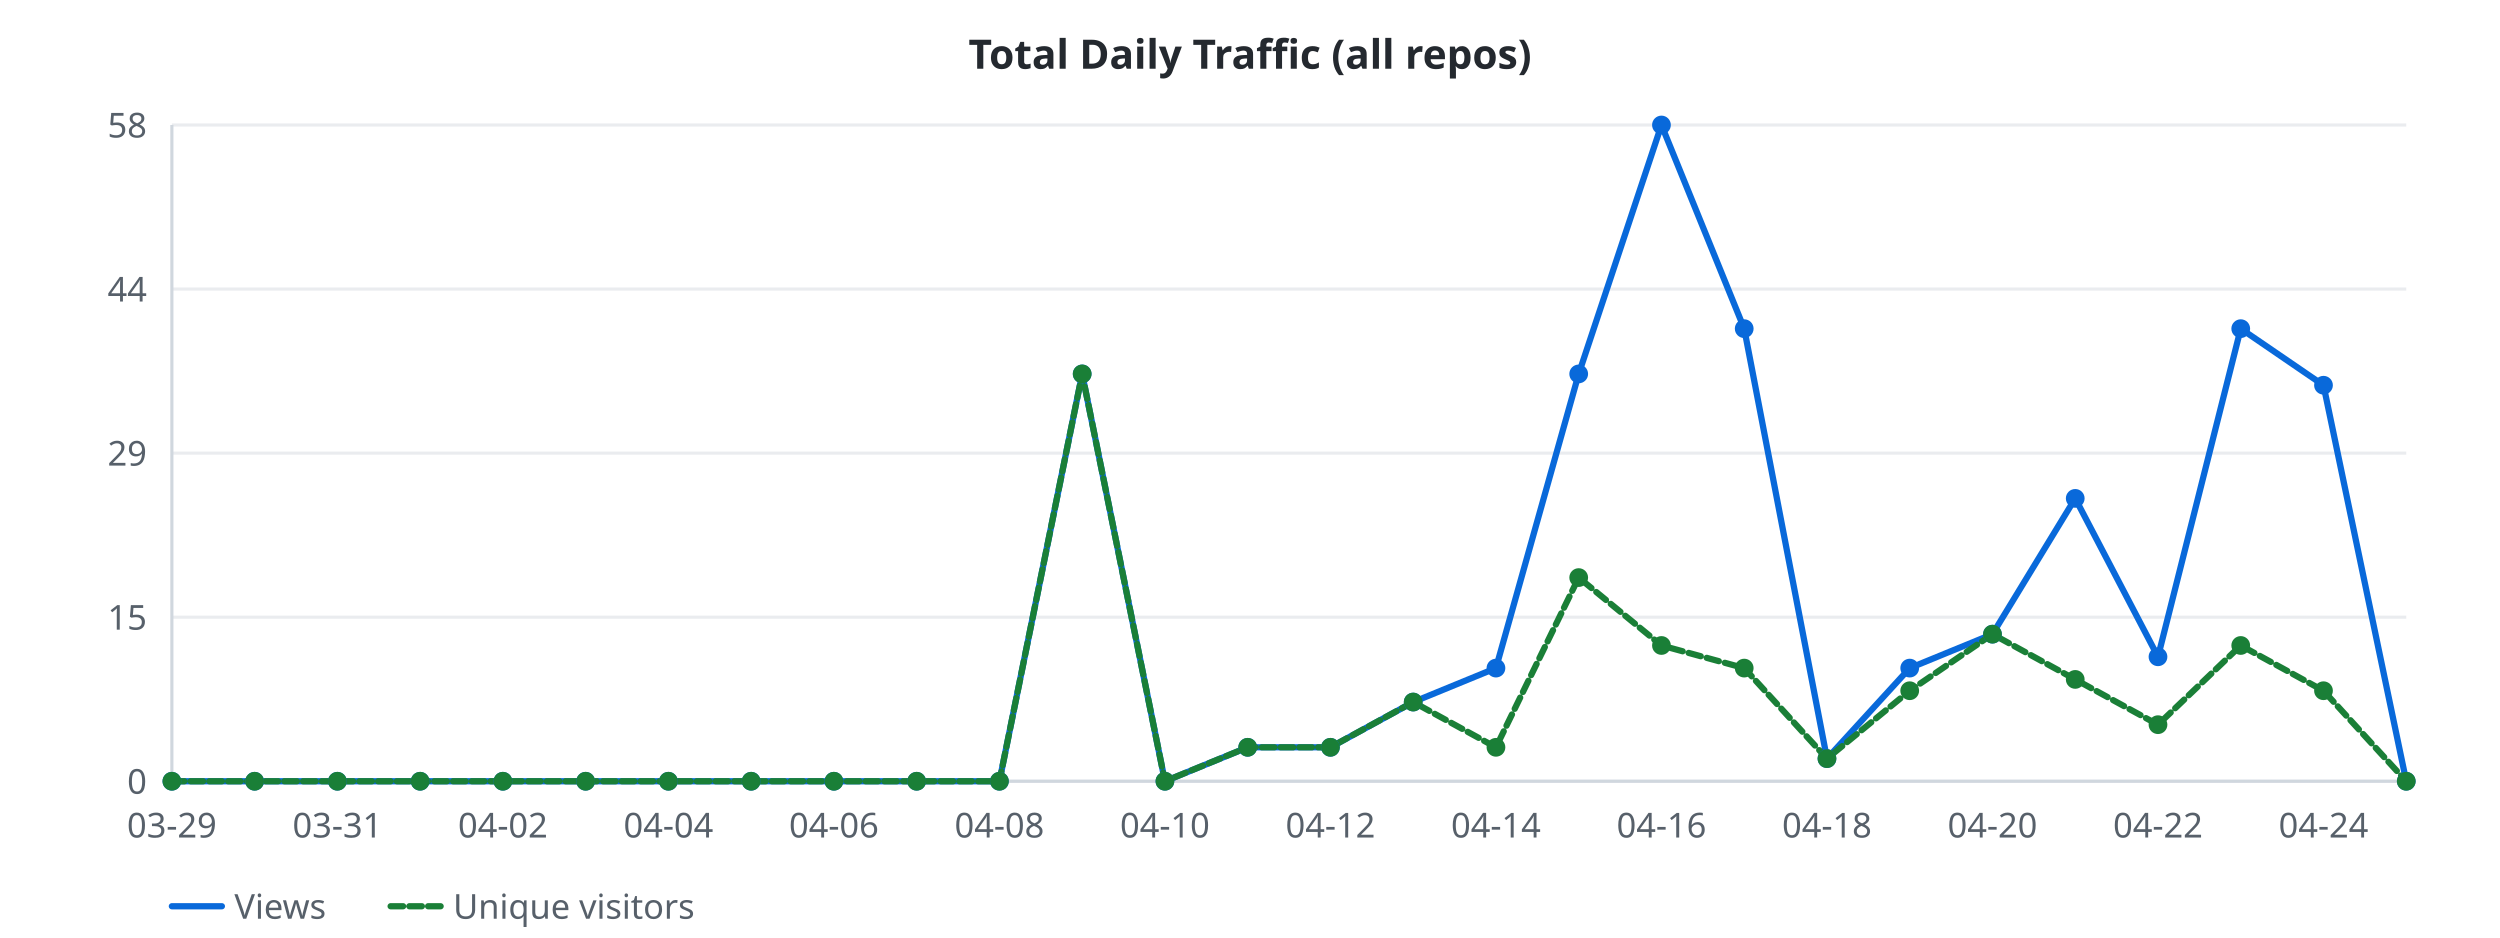
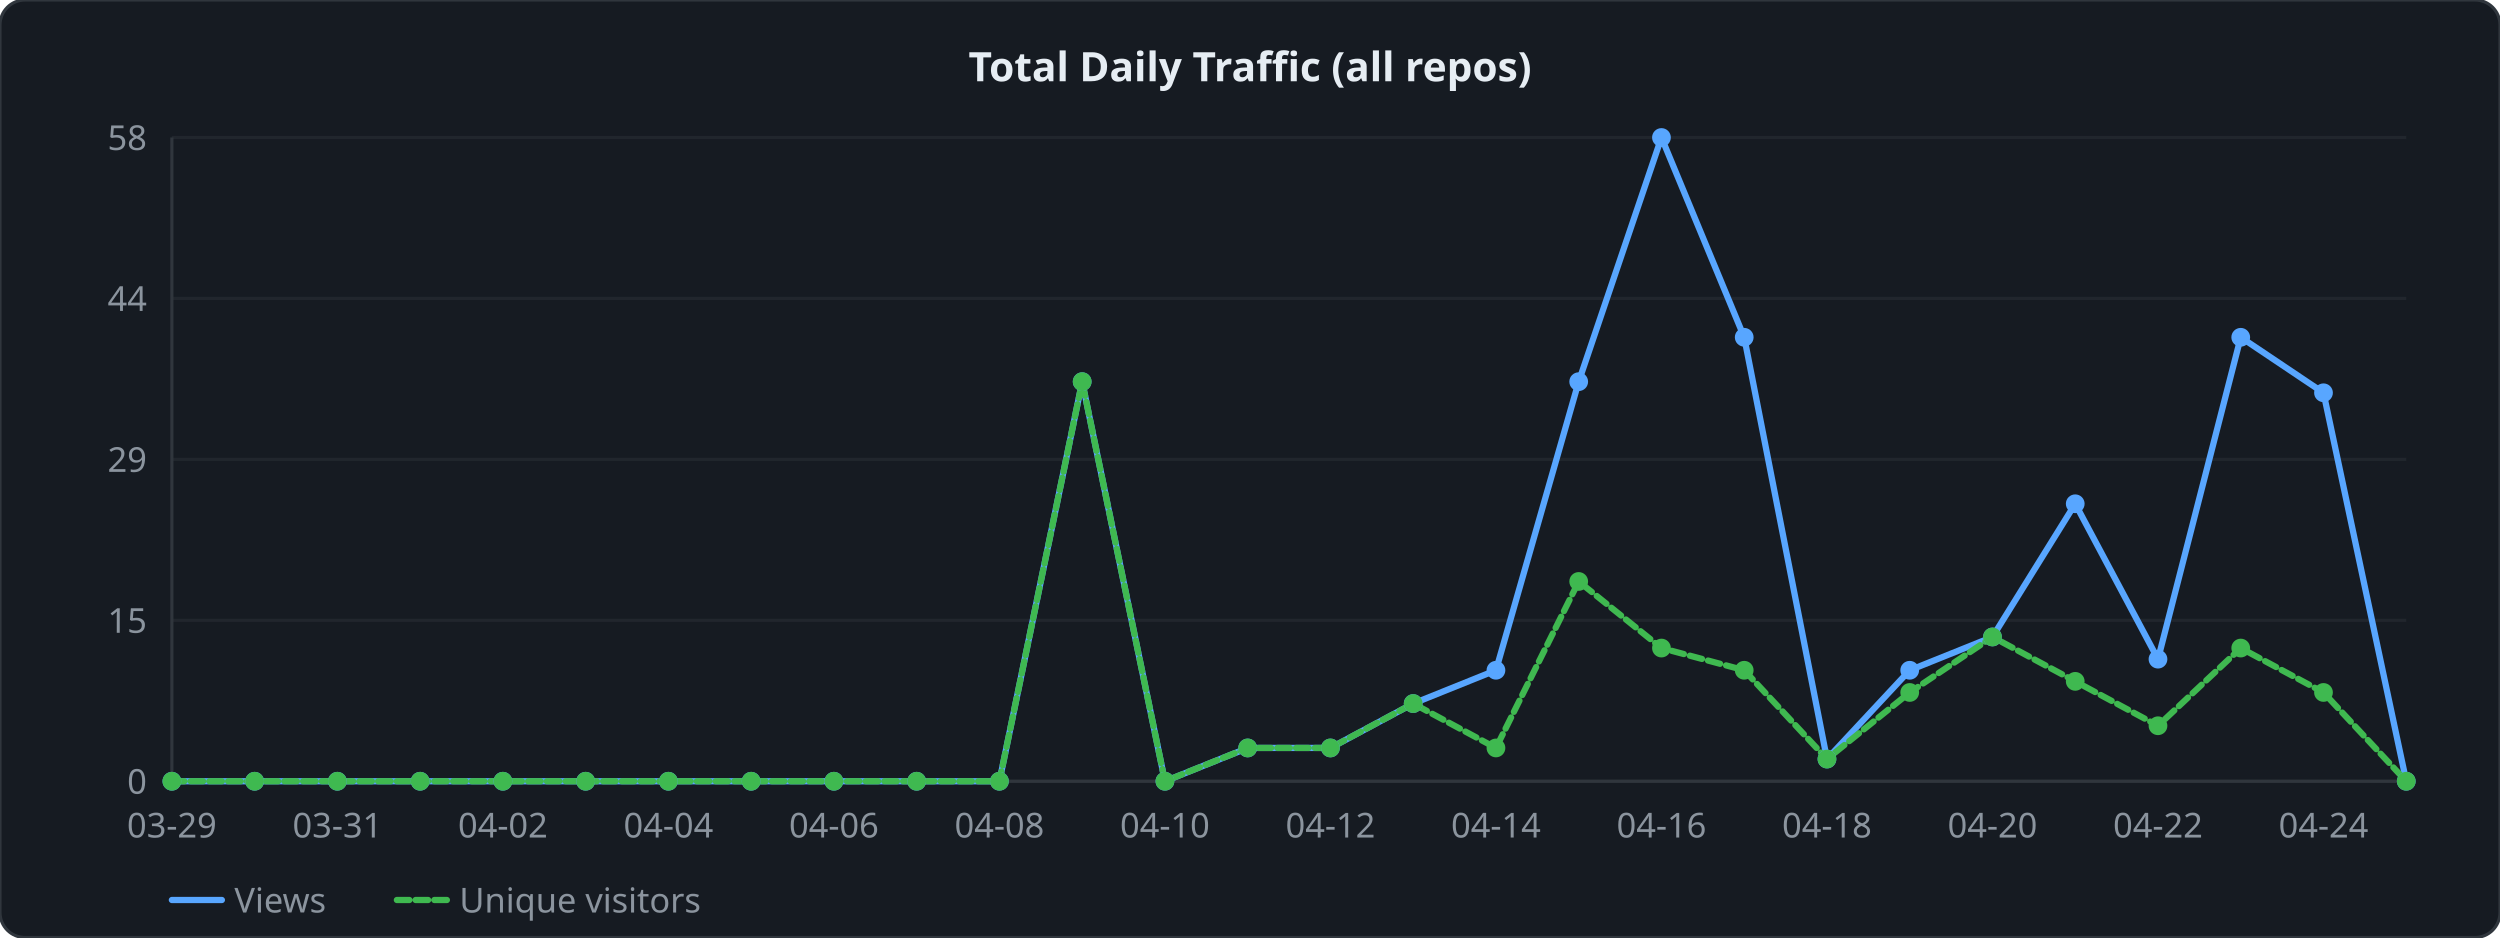
<svg xmlns="http://www.w3.org/2000/svg" width="800" height="300" viewBox="0 0 800 300">
  <style>
-   .lbl  { font: 11px sans-serif; fill: #57606a; }
-   .ttl  { font: bold 13px sans-serif; fill: #24292f; }
-   .grid { stroke: #eaecef; stroke-width: 1; }
-   .axis { stroke: #d0d7de; stroke-width: 1; fill: none; }
-   .lv   { fill: none; stroke: #0969da;   stroke-width: 2; stroke-linejoin: round; stroke-linecap: round; }
-   .lu   { fill: none; stroke: #1a7f37; stroke-width: 2; stroke-linejoin: round; stroke-linecap: round; stroke-dasharray: 4 2; }
+   .lbl { font: 11px sans-serif; fill: #8b949e; }
+   .ttl { font: bold 13px sans-serif; fill: #e6edf3; }
+   .grid { stroke: #21262d; stroke-width: 1; }
+   .axis { stroke: #30363d; stroke-width: 1; fill: none; }
+   .lv  { fill: none; stroke: #58a6ff;   stroke-width: 2; stroke-linejoin: round; stroke-linecap: round; }
+   .lu  { fill: none; stroke: #3fb950; stroke-width: 2; stroke-linejoin: round; stroke-linecap: round; stroke-dasharray: 4 2; }
</style>
-   <text x="400" y="22" text-anchor="middle" class="ttl">Total Daily Traffic (all repos)</text>
+   <rect width="800" height="300" rx="8" ry="8" fill="#161b22" stroke="#30363d" stroke-width="1" />
+   <text x="400" y="26" text-anchor="middle" class="ttl">Total Daily Traffic (all repos)</text>
  <line x1="55" y1="250" x2="770" y2="250" class="grid" />
  <text x="47" y="254" text-anchor="end" class="lbl">0</text>
-   <line x1="55" y1="197.5" x2="770" y2="197.5" class="grid" />
-   <text x="47" y="201.5" text-anchor="end" class="lbl">15</text>
-   <line x1="55" y1="145" x2="770" y2="145" class="grid" />
-   <text x="47" y="149" text-anchor="end" class="lbl">29</text>
-   <line x1="55" y1="92.5" x2="770" y2="92.5" class="grid" />
-   <text x="47" y="96.5" text-anchor="end" class="lbl">44</text>
-   <line x1="55" y1="40" x2="770" y2="40" class="grid" />
-   <text x="47" y="44" text-anchor="end" class="lbl">58</text>
-   <line x1="55" y1="40" x2="55" y2="250" class="axis" />
+   <line x1="55" y1="198.5" x2="770" y2="198.5" class="grid" />
+   <text x="47" y="202.5" text-anchor="end" class="lbl">15</text>
+   <line x1="55" y1="147" x2="770" y2="147" class="grid" />
+   <text x="47" y="151" text-anchor="end" class="lbl">29</text>
+   <line x1="55" y1="95.5" x2="770" y2="95.5" class="grid" />
+   <text x="47" y="99.5" text-anchor="end" class="lbl">44</text>
+   <line x1="55" y1="44" x2="770" y2="44" class="grid" />
+   <text x="47" y="48" text-anchor="end" class="lbl">58</text>
+   <line x1="55" y1="44" x2="55" y2="250" class="axis" />
  <line x1="55" y1="250" x2="770" y2="250" class="axis" />
-   <polyline points="55,250 81.481,250 107.963,250 134.444,250 160.926,250 187.407,250 213.889,250 240.37,250 266.852,250 293.333,250 319.815,250 346.296,119.655 372.778,250 399.259,239.138 425.741,239.138 452.222,224.655 478.704,213.793 505.185,119.655 531.667,40 558.148,105.172 584.63,242.759 611.111,213.793 637.593,202.931 664.074,159.483 690.556,210.172 717.037,105.172 743.519,123.276 770,250" class="lv" />
-   <polyline points="55,250 81.481,250 107.963,250 134.444,250 160.926,250 187.407,250 213.889,250 240.37,250 266.852,250 293.333,250 319.815,250 346.296,119.655 372.778,250 399.259,239.138 425.741,239.138 452.222,224.655 478.704,239.138 505.185,184.828 531.667,206.552 558.148,213.793 584.63,242.759 611.111,221.034 637.593,202.931 664.074,217.414 690.556,231.897 717.037,206.552 743.519,221.034 770,250" class="lu" />
-   <circle cx="55" cy="250" r="3" fill="#0969da" />
-   <circle cx="55" cy="250" r="3" fill="#1a7f37" />
-   <circle cx="81.481" cy="250" r="3" fill="#0969da" />
-   <circle cx="81.481" cy="250" r="3" fill="#1a7f37" />
-   <circle cx="107.963" cy="250" r="3" fill="#0969da" />
-   <circle cx="107.963" cy="250" r="3" fill="#1a7f37" />
-   <circle cx="134.444" cy="250" r="3" fill="#0969da" />
-   <circle cx="134.444" cy="250" r="3" fill="#1a7f37" />
-   <circle cx="160.926" cy="250" r="3" fill="#0969da" />
-   <circle cx="160.926" cy="250" r="3" fill="#1a7f37" />
-   <circle cx="187.407" cy="250" r="3" fill="#0969da" />
-   <circle cx="187.407" cy="250" r="3" fill="#1a7f37" />
-   <circle cx="213.889" cy="250" r="3" fill="#0969da" />
-   <circle cx="213.889" cy="250" r="3" fill="#1a7f37" />
-   <circle cx="240.37" cy="250" r="3" fill="#0969da" />
-   <circle cx="240.37" cy="250" r="3" fill="#1a7f37" />
-   <circle cx="266.852" cy="250" r="3" fill="#0969da" />
-   <circle cx="266.852" cy="250" r="3" fill="#1a7f37" />
-   <circle cx="293.333" cy="250" r="3" fill="#0969da" />
-   <circle cx="293.333" cy="250" r="3" fill="#1a7f37" />
-   <circle cx="319.815" cy="250" r="3" fill="#0969da" />
-   <circle cx="319.815" cy="250" r="3" fill="#1a7f37" />
-   <circle cx="346.296" cy="119.655" r="3" fill="#0969da" />
-   <circle cx="346.296" cy="119.655" r="3" fill="#1a7f37" />
-   <circle cx="372.778" cy="250" r="3" fill="#0969da" />
-   <circle cx="372.778" cy="250" r="3" fill="#1a7f37" />
-   <circle cx="399.259" cy="239.138" r="3" fill="#0969da" />
-   <circle cx="399.259" cy="239.138" r="3" fill="#1a7f37" />
-   <circle cx="425.741" cy="239.138" r="3" fill="#0969da" />
-   <circle cx="425.741" cy="239.138" r="3" fill="#1a7f37" />
-   <circle cx="452.222" cy="224.655" r="3" fill="#0969da" />
-   <circle cx="452.222" cy="224.655" r="3" fill="#1a7f37" />
-   <circle cx="478.704" cy="213.793" r="3" fill="#0969da" />
-   <circle cx="478.704" cy="239.138" r="3" fill="#1a7f37" />
-   <circle cx="505.185" cy="119.655" r="3" fill="#0969da" />
-   <circle cx="505.185" cy="184.828" r="3" fill="#1a7f37" />
-   <circle cx="531.667" cy="40" r="3" fill="#0969da" />
-   <circle cx="531.667" cy="206.552" r="3" fill="#1a7f37" />
-   <circle cx="558.148" cy="105.172" r="3" fill="#0969da" />
-   <circle cx="558.148" cy="213.793" r="3" fill="#1a7f37" />
-   <circle cx="584.63" cy="242.759" r="3" fill="#0969da" />
-   <circle cx="584.63" cy="242.759" r="3" fill="#1a7f37" />
-   <circle cx="611.111" cy="213.793" r="3" fill="#0969da" />
-   <circle cx="611.111" cy="221.034" r="3" fill="#1a7f37" />
-   <circle cx="637.593" cy="202.931" r="3" fill="#0969da" />
-   <circle cx="637.593" cy="202.931" r="3" fill="#1a7f37" />
-   <circle cx="664.074" cy="159.483" r="3" fill="#0969da" />
-   <circle cx="664.074" cy="217.414" r="3" fill="#1a7f37" />
-   <circle cx="690.556" cy="210.172" r="3" fill="#0969da" />
-   <circle cx="690.556" cy="231.897" r="3" fill="#1a7f37" />
-   <circle cx="717.037" cy="105.172" r="3" fill="#0969da" />
-   <circle cx="717.037" cy="206.552" r="3" fill="#1a7f37" />
-   <circle cx="743.519" cy="123.276" r="3" fill="#0969da" />
-   <circle cx="743.519" cy="221.034" r="3" fill="#1a7f37" />
-   <circle cx="770" cy="250" r="3" fill="#0969da" />
-   <circle cx="770" cy="250" r="3" fill="#1a7f37" />
+   <polyline points="55,250 81.481,250 107.963,250 134.444,250 160.926,250 187.407,250 213.889,250 240.37,250 266.852,250 293.333,250 319.815,250 346.296,122.138 372.778,250 399.259,239.345 425.741,239.345 452.222,225.138 478.704,214.483 505.185,122.138 531.667,44 558.148,107.931 584.63,242.897 611.111,214.483 637.593,203.828 664.074,161.207 690.556,210.931 717.037,107.931 743.519,125.69 770,250" class="lv" />
+   <polyline points="55,250 81.481,250 107.963,250 134.444,250 160.926,250 187.407,250 213.889,250 240.37,250 266.852,250 293.333,250 319.815,250 346.296,122.138 372.778,250 399.259,239.345 425.741,239.345 452.222,225.138 478.704,239.345 505.185,186.069 531.667,207.379 558.148,214.483 584.63,242.897 611.111,221.586 637.593,203.828 664.074,218.034 690.556,232.241 717.037,207.379 743.519,221.586 770,250" class="lu" />
+   <circle cx="55" cy="250" r="3" fill="#58a6ff" />
+   <circle cx="55" cy="250" r="3" fill="#3fb950" />
+   <circle cx="81.481" cy="250" r="3" fill="#58a6ff" />
+   <circle cx="81.481" cy="250" r="3" fill="#3fb950" />
+   <circle cx="107.963" cy="250" r="3" fill="#58a6ff" />
+   <circle cx="107.963" cy="250" r="3" fill="#3fb950" />
+   <circle cx="134.444" cy="250" r="3" fill="#58a6ff" />
+   <circle cx="134.444" cy="250" r="3" fill="#3fb950" />
+   <circle cx="160.926" cy="250" r="3" fill="#58a6ff" />
+   <circle cx="160.926" cy="250" r="3" fill="#3fb950" />
+   <circle cx="187.407" cy="250" r="3" fill="#58a6ff" />
+   <circle cx="187.407" cy="250" r="3" fill="#3fb950" />
+   <circle cx="213.889" cy="250" r="3" fill="#58a6ff" />
+   <circle cx="213.889" cy="250" r="3" fill="#3fb950" />
+   <circle cx="240.37" cy="250" r="3" fill="#58a6ff" />
+   <circle cx="240.37" cy="250" r="3" fill="#3fb950" />
+   <circle cx="266.852" cy="250" r="3" fill="#58a6ff" />
+   <circle cx="266.852" cy="250" r="3" fill="#3fb950" />
+   <circle cx="293.333" cy="250" r="3" fill="#58a6ff" />
+   <circle cx="293.333" cy="250" r="3" fill="#3fb950" />
+   <circle cx="319.815" cy="250" r="3" fill="#58a6ff" />
+   <circle cx="319.815" cy="250" r="3" fill="#3fb950" />
+   <circle cx="346.296" cy="122.138" r="3" fill="#58a6ff" />
+   <circle cx="346.296" cy="122.138" r="3" fill="#3fb950" />
+   <circle cx="372.778" cy="250" r="3" fill="#58a6ff" />
+   <circle cx="372.778" cy="250" r="3" fill="#3fb950" />
+   <circle cx="399.259" cy="239.345" r="3" fill="#58a6ff" />
+   <circle cx="399.259" cy="239.345" r="3" fill="#3fb950" />
+   <circle cx="425.741" cy="239.345" r="3" fill="#58a6ff" />
+   <circle cx="425.741" cy="239.345" r="3" fill="#3fb950" />
+   <circle cx="452.222" cy="225.138" r="3" fill="#58a6ff" />
+   <circle cx="452.222" cy="225.138" r="3" fill="#3fb950" />
+   <circle cx="478.704" cy="214.483" r="3" fill="#58a6ff" />
+   <circle cx="478.704" cy="239.345" r="3" fill="#3fb950" />
+   <circle cx="505.185" cy="122.138" r="3" fill="#58a6ff" />
+   <circle cx="505.185" cy="186.069" r="3" fill="#3fb950" />
+   <circle cx="531.667" cy="44" r="3" fill="#58a6ff" />
+   <circle cx="531.667" cy="207.379" r="3" fill="#3fb950" />
+   <circle cx="558.148" cy="107.931" r="3" fill="#58a6ff" />
+   <circle cx="558.148" cy="214.483" r="3" fill="#3fb950" />
+   <circle cx="584.63" cy="242.897" r="3" fill="#58a6ff" />
+   <circle cx="584.63" cy="242.897" r="3" fill="#3fb950" />
+   <circle cx="611.111" cy="214.483" r="3" fill="#58a6ff" />
+   <circle cx="611.111" cy="221.586" r="3" fill="#3fb950" />
+   <circle cx="637.593" cy="203.828" r="3" fill="#58a6ff" />
+   <circle cx="637.593" cy="203.828" r="3" fill="#3fb950" />
+   <circle cx="664.074" cy="161.207" r="3" fill="#58a6ff" />
+   <circle cx="664.074" cy="218.034" r="3" fill="#3fb950" />
+   <circle cx="690.556" cy="210.931" r="3" fill="#58a6ff" />
+   <circle cx="690.556" cy="232.241" r="3" fill="#3fb950" />
+   <circle cx="717.037" cy="107.931" r="3" fill="#58a6ff" />
+   <circle cx="717.037" cy="207.379" r="3" fill="#3fb950" />
+   <circle cx="743.519" cy="125.69" r="3" fill="#58a6ff" />
+   <circle cx="743.519" cy="221.586" r="3" fill="#3fb950" />
+   <circle cx="770" cy="250" r="3" fill="#58a6ff" />
+   <circle cx="770" cy="250" r="3" fill="#3fb950" />
  <text x="55" y="268" text-anchor="middle" class="lbl">03-29</text>
  <text x="107.963" y="268" text-anchor="middle" class="lbl">03-31</text>
  <text x="160.926" y="268" text-anchor="middle" class="lbl">04-02</text>
  <text x="213.889" y="268" text-anchor="middle" class="lbl">04-04</text>
  <text x="266.852" y="268" text-anchor="middle" class="lbl">04-06</text>
  <text x="319.815" y="268" text-anchor="middle" class="lbl">04-08</text>
  <text x="372.778" y="268" text-anchor="middle" class="lbl">04-10</text>
  <text x="425.741" y="268" text-anchor="middle" class="lbl">04-12</text>
  <text x="478.704" y="268" text-anchor="middle" class="lbl">04-14</text>
  <text x="531.667" y="268" text-anchor="middle" class="lbl">04-16</text>
  <text x="584.63" y="268" text-anchor="middle" class="lbl">04-18</text>
  <text x="637.593" y="268" text-anchor="middle" class="lbl">04-20</text>
  <text x="690.556" y="268" text-anchor="middle" class="lbl">04-22</text>
  <text x="743.519" y="268" text-anchor="middle" class="lbl">04-24</text>
-   <line x1="55" y1="290" x2="71" y2="290" class="lv" />
-   <text x="75" y="294" class="lbl">Views</text>
-   <line x1="125" y1="290" x2="141" y2="290" class="lu" />
-   <text x="145" y="294" class="lbl">Unique visitors</text>
+   <line x1="55" y1="288" x2="71" y2="288" class="lv" />
+   <text x="75" y="292" class="lbl">Views</text>
+   <line x1="127" y1="288" x2="143" y2="288" class="lu" />
+   <text x="147" y="292" class="lbl">Unique visitors</text>
</svg>
